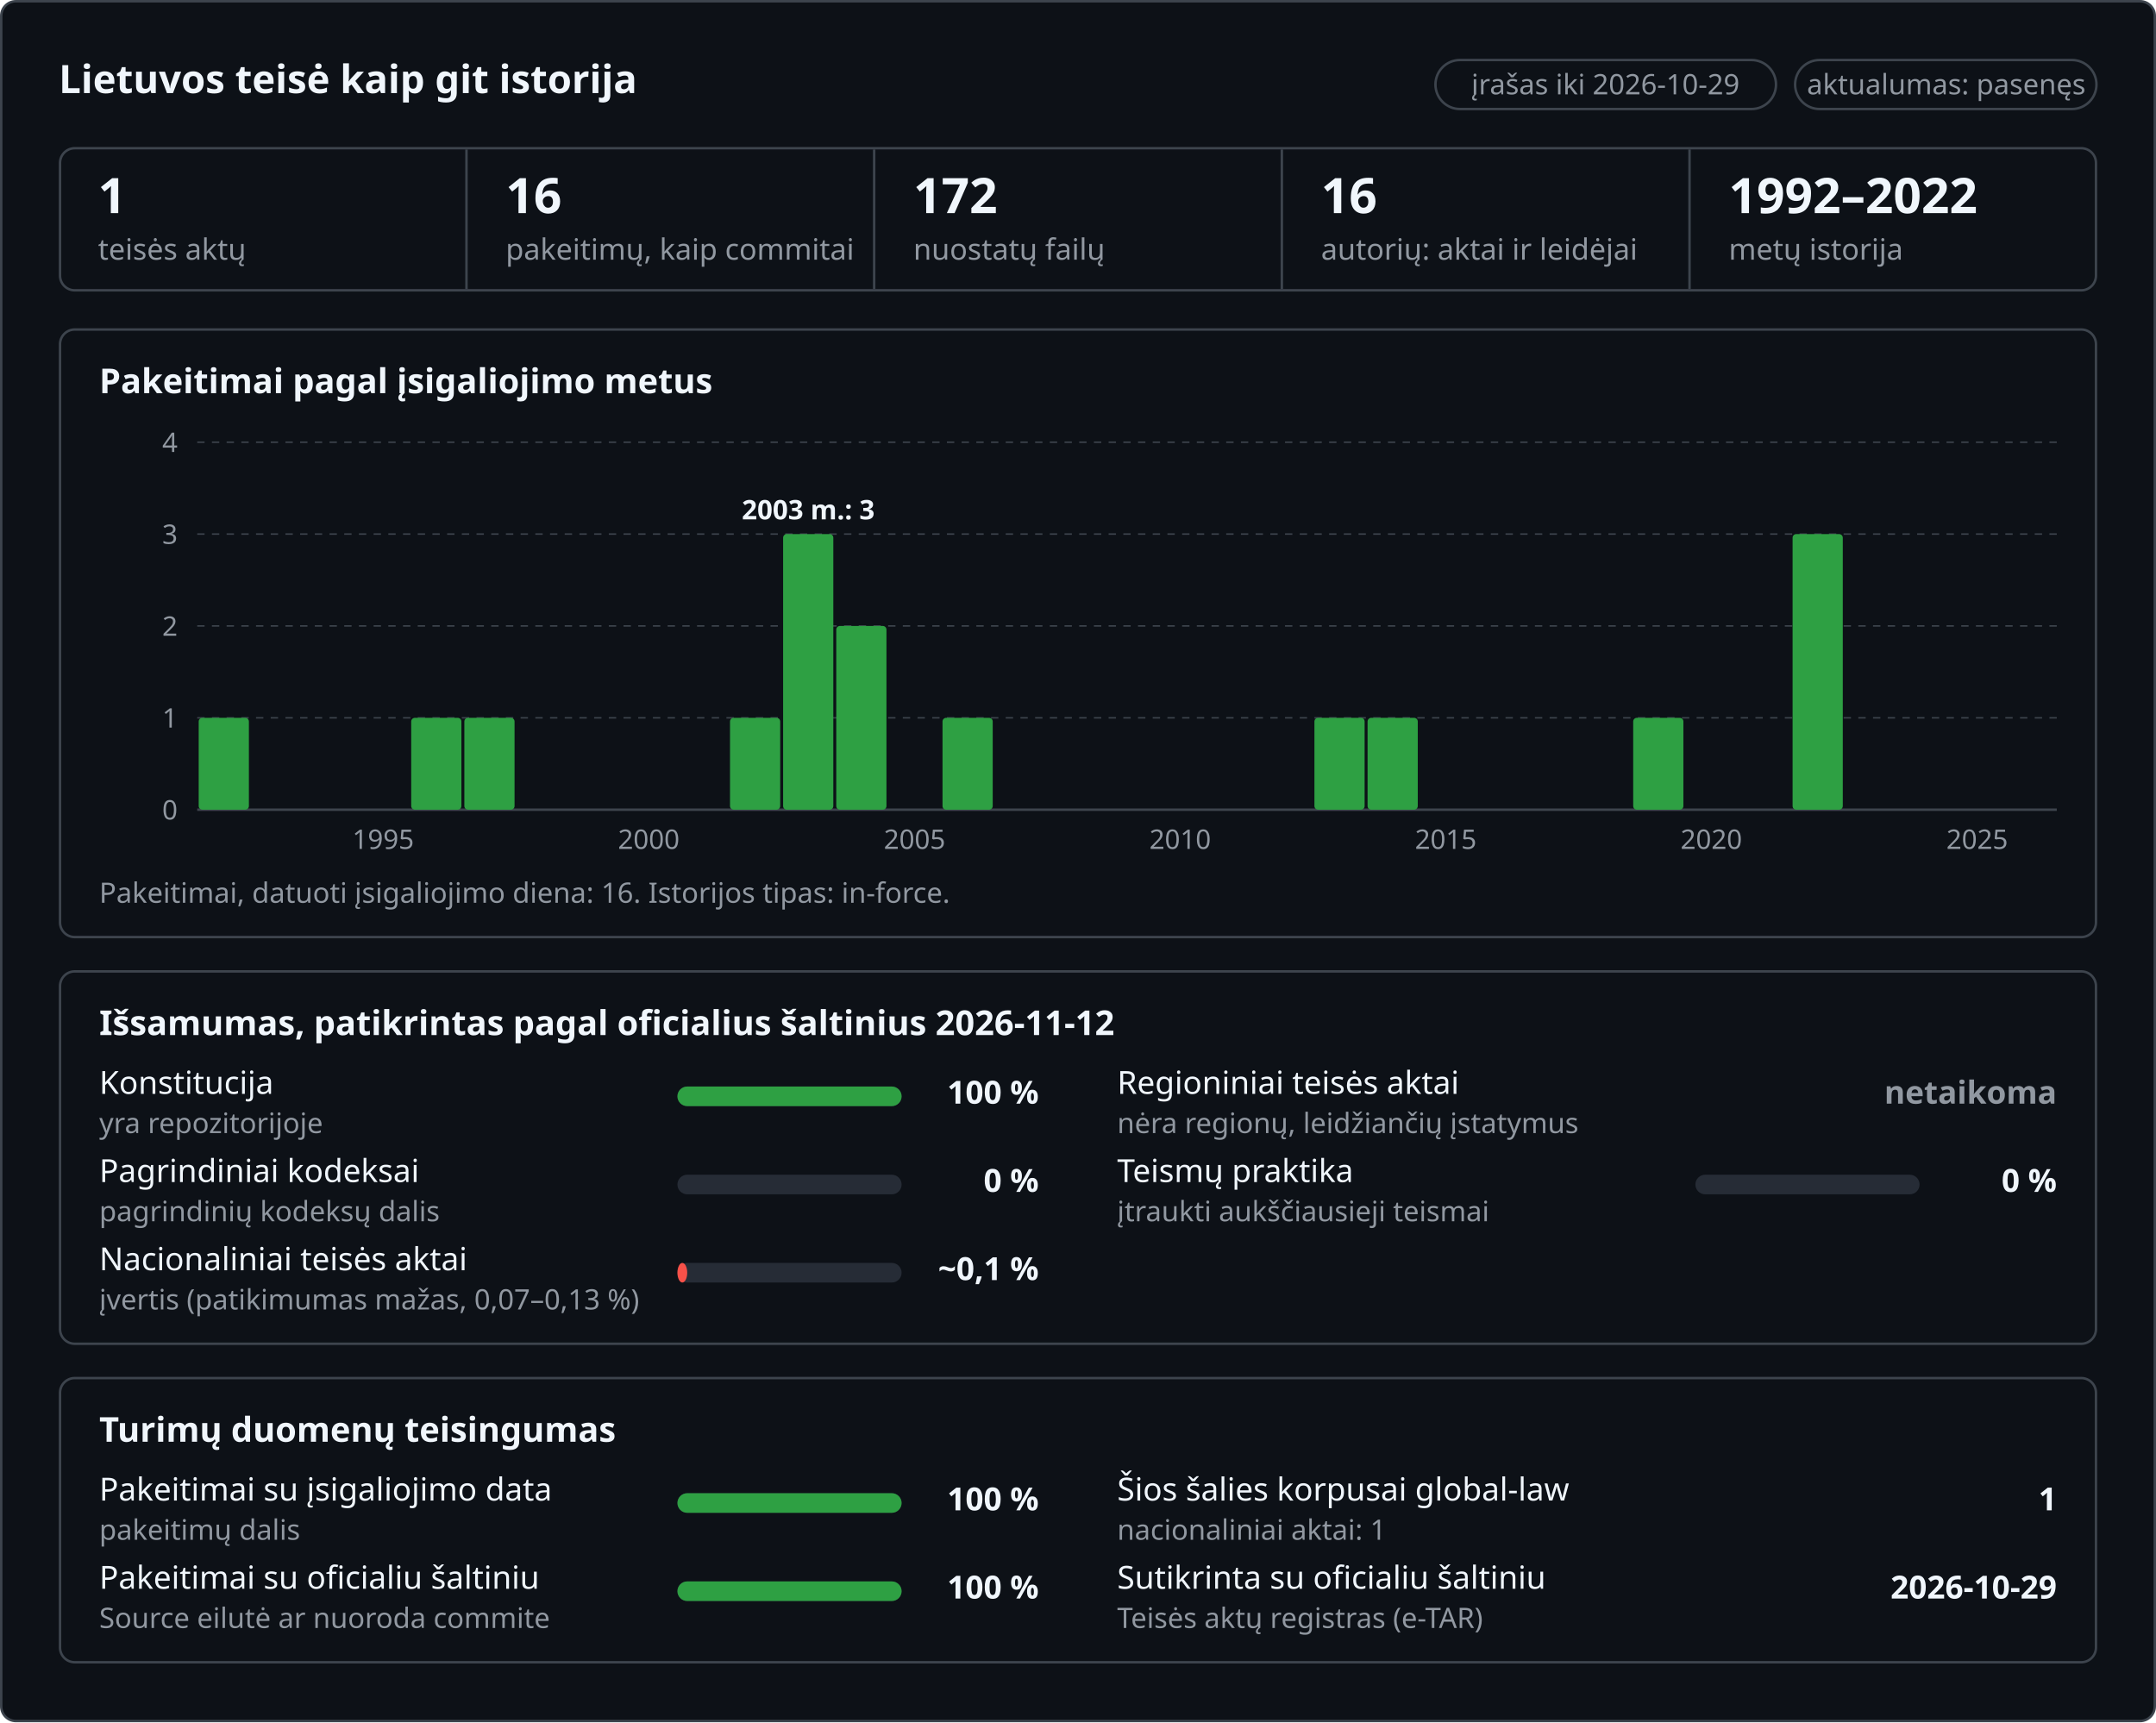
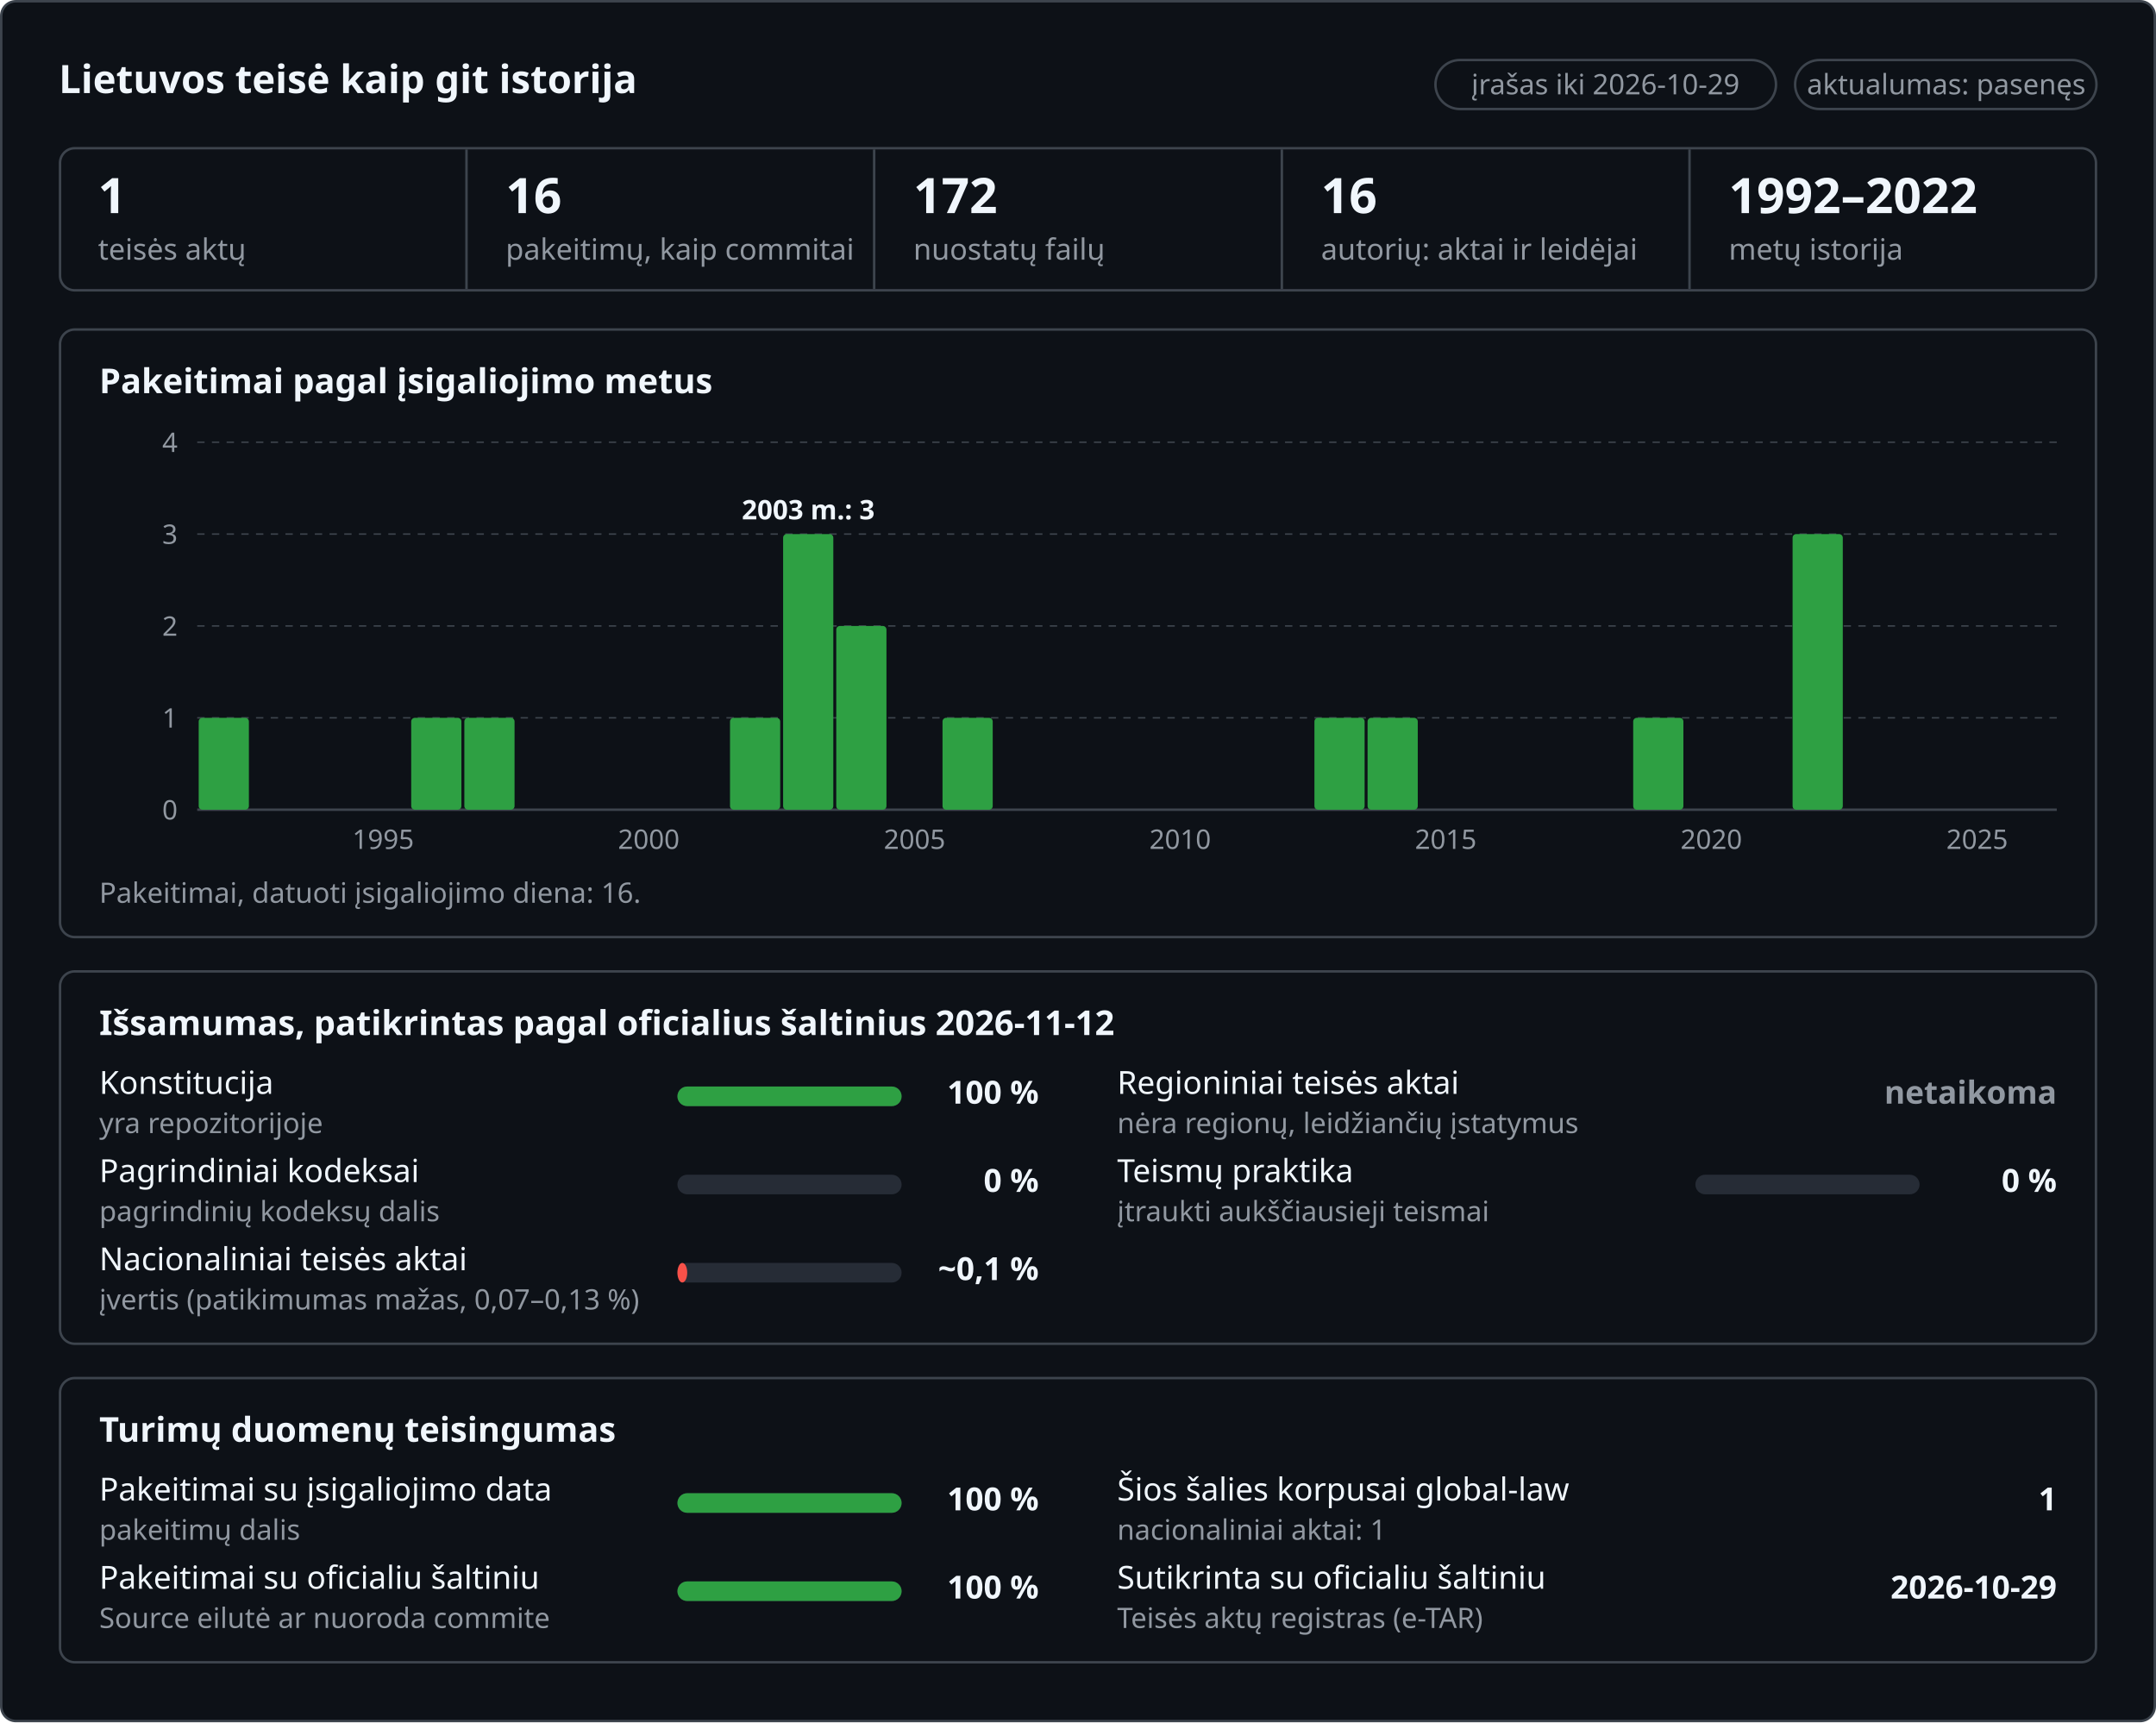
<svg xmlns="http://www.w3.org/2000/svg" width="880" height="703" viewBox="0 0 880 703" font-family="-apple-system,BlinkMacSystemFont,Segoe UI,Noto Sans,Helvetica,Arial,sans-serif">
  <rect x="0.5" y="0.5" width="879" height="702" rx="6" fill="#0d1117" stroke="#3d444d" />
  <text x="24" y="38" font-size="16" font-weight="600" fill="#f0f6fc">Lietuvos teisė kaip git istorija</text>
  <rect x="585.9" y="24.5" width="139" height="20" rx="10" fill="none" stroke="#3d444d" />
  <text x="655.3" y="38.5" font-size="11.5" font-weight="500" text-anchor="middle" fill="#9198a1">įrašas iki 2026-10-29</text>
  <rect x="732.7" y="24.5" width="123" height="20" rx="10" fill="none" stroke="#3d444d" />
  <text x="794.4" y="38.5" font-size="11.5" font-weight="500" text-anchor="middle" fill="#9198a1">aktualumas: pasenęs</text>
  <rect x="24.5" y="60.5" width="831" height="58" rx="6" fill="#0d1117" stroke="#3d444d" />
  <text x="40.0" y="87" font-size="20" font-weight="600" fill="#f0f6fc">1</text>
  <text x="40.0" y="106" font-size="12" fill="#9198a1">teisės aktų</text>
  <line x1="190.4" y1="61" x2="190.4" y2="118" stroke="#3d444d" />
  <text x="206.4" y="87" font-size="20" font-weight="600" fill="#f0f6fc">16</text>
  <text x="206.4" y="106" font-size="12" fill="#9198a1">pakeitimų, kaip commitai</text>
  <line x1="356.8" y1="61" x2="356.8" y2="118" stroke="#3d444d" />
  <text x="372.8" y="87" font-size="20" font-weight="600" fill="#f0f6fc">172</text>
  <text x="372.8" y="106" font-size="12" fill="#9198a1">nuostatų failų</text>
  <line x1="523.2" y1="61" x2="523.2" y2="118" stroke="#3d444d" />
  <text x="539.2" y="87" font-size="20" font-weight="600" fill="#f0f6fc">16</text>
  <text x="539.2" y="106" font-size="12" fill="#9198a1">autorių: aktai ir leidėjai</text>
  <line x1="689.6" y1="61" x2="689.6" y2="118" stroke="#3d444d" />
  <text x="705.6" y="87" font-size="20" font-weight="600" fill="#f0f6fc">1992–2022</text>
  <text x="705.6" y="106" font-size="12" fill="#9198a1">metų istorija</text>
  <rect x="24.5" y="134.5" width="831" height="248" rx="6" fill="#0d1117" stroke="#3d444d" />
  <text x="40.5" y="160.5" font-size="14" font-weight="600" fill="#f0f6fc">Pakeitimai pagal įsigaliojimo metus</text>
  <line x1="80.5" y1="330.5" x2="839.5" y2="330.5" stroke="#3d444d" stroke-width="1" />
  <text x="72.5" y="334.5" font-size="11" text-anchor="end" fill="#9198a1">0</text>
  <line x1="80.5" y1="293.0" x2="839.5" y2="293.0" stroke="#3d444d" stroke-width="0.6" stroke-dasharray="3 3" />
  <text x="72.5" y="297.0" font-size="11" text-anchor="end" fill="#9198a1">1</text>
  <line x1="80.5" y1="255.5" x2="839.5" y2="255.5" stroke="#3d444d" stroke-width="0.6" stroke-dasharray="3 3" />
  <text x="72.5" y="259.5" font-size="11" text-anchor="end" fill="#9198a1">2</text>
  <line x1="80.5" y1="218.0" x2="839.5" y2="218.0" stroke="#3d444d" stroke-width="0.6" stroke-dasharray="3 3" />
  <text x="72.5" y="222.0" font-size="11" text-anchor="end" fill="#9198a1">3</text>
  <line x1="80.5" y1="180.5" x2="839.5" y2="180.5" stroke="#3d444d" stroke-width="0.6" stroke-dasharray="3 3" />
  <text x="72.5" y="184.5" font-size="11" text-anchor="end" fill="#9198a1">4</text>
  <rect x="81.10" y="293.0" width="20.49" height="37.5" rx="1.5" fill="#2ea043" />
  <text x="156.4" y="346.5" font-size="11" text-anchor="middle" fill="#9198a1">1995</text>
  <rect x="167.84" y="293.0" width="20.49" height="37.5" rx="1.5" fill="#2ea043" />
  <rect x="189.53" y="293.0" width="20.49" height="37.5" rx="1.5" fill="#2ea043" />
  <text x="264.8" y="346.5" font-size="11" text-anchor="middle" fill="#9198a1">2000</text>
  <rect x="297.96" y="293.0" width="20.49" height="37.5" rx="1.5" fill="#2ea043" />
  <rect x="319.64" y="218.0" width="20.49" height="112.5" rx="1.5" fill="#2ea043" />
  <text x="329.9" y="212.0" font-size="11" font-weight="600" text-anchor="middle" fill="#f0f6fc">2003 m.: 3</text>
  <rect x="341.33" y="255.5" width="20.49" height="75.0" rx="1.5" fill="#2ea043" />
  <text x="373.3" y="346.5" font-size="11" text-anchor="middle" fill="#9198a1">2005</text>
  <rect x="384.70" y="293.0" width="20.49" height="37.5" rx="1.5" fill="#2ea043" />
  <text x="481.7" y="346.5" font-size="11" text-anchor="middle" fill="#9198a1">2010</text>
  <rect x="536.50" y="293.0" width="20.49" height="37.5" rx="1.5" fill="#2ea043" />
  <rect x="558.19" y="293.0" width="20.49" height="37.5" rx="1.5" fill="#2ea043" />
  <text x="590.1" y="346.5" font-size="11" text-anchor="middle" fill="#9198a1">2015</text>
  <rect x="666.61" y="293.0" width="20.49" height="37.5" rx="1.5" fill="#2ea043" />
  <text x="698.5" y="346.5" font-size="11" text-anchor="middle" fill="#9198a1">2020</text>
  <rect x="731.67" y="218.0" width="20.49" height="112.5" rx="1.5" fill="#2ea043" />
  <text x="807.0" y="346.5" font-size="11" text-anchor="middle" fill="#9198a1">2025</text>
-   <text x="40.5" y="368.5" font-size="11.5" fill="#9198a1">Pakeitimai, datuoti įsigaliojimo diena: 16. Istorijos tipas: in-force.</text>
+   <text x="40.5" y="368.5" font-size="11.5" fill="#9198a1">Pakeitimai, datuoti įsigaliojimo diena: 16.</text>
  <rect x="24.5" y="396.5" width="831" height="152" rx="6" fill="#0d1117" stroke="#3d444d" />
  <text x="40.5" y="422.5" font-size="14" font-weight="600" fill="#f0f6fc">Išsamumas, patikrintas pagal oficialius šaltinius 2026-11-12</text>
  <text x="40.5" y="446.5" font-size="13" fill="#f0f6fc">Konstitucija</text>
  <text x="40.5" y="462.5" font-size="11.5" fill="#9198a1">yra repozitorijoje</text>
  <g>
    <rect x="276.5" y="443.5" width="91.5" height="8" rx="4" fill="#262c36" />
    <rect x="276.5" y="443.5" width="91.5" height="8" rx="4" fill="#2ea043" />
  </g>
  <text x="424.0" y="450.5" font-size="13" font-weight="600" text-anchor="end" fill="#f0f6fc">100 %</text>
  <text x="40.5" y="482.5" font-size="13" fill="#f0f6fc">Pagrindiniai kodeksai</text>
  <text x="40.5" y="498.5" font-size="11.5" fill="#9198a1">pagrindinių kodeksų dalis</text>
  <g>
    <rect x="276.5" y="479.5" width="91.5" height="8" rx="4" fill="#262c36" />
  </g>
  <text x="424.0" y="486.5" font-size="13" font-weight="600" text-anchor="end" fill="#f0f6fc">0 %</text>
  <text x="40.5" y="518.5" font-size="13" fill="#f0f6fc">Nacionaliniai teisės aktai</text>
  <text x="40.5" y="534.5" font-size="11.5" fill="#9198a1">įvertis (patikimumas mažas, 0,07–0,13 %)</text>
  <g>
    <rect x="276.5" y="515.5" width="91.5" height="8" rx="4" fill="#262c36" />
    <rect x="276.5" y="515.5" width="4.0" height="8" rx="4" fill="#f85149" />
  </g>
  <text x="424.0" y="522.5" font-size="13" font-weight="600" text-anchor="end" fill="#f0f6fc">~0,1 %</text>
  <text x="456.0" y="446.5" font-size="13" fill="#f0f6fc">Regioniniai teisės aktai</text>
  <text x="456.0" y="462.5" font-size="11.5" fill="#9198a1">nėra regionų, leidžiančių įstatymus</text>
  <text x="839.5" y="450.5" font-size="13" font-weight="600" text-anchor="end" fill="#9198a1">netaikoma</text>
  <text x="456.0" y="482.5" font-size="13" fill="#f0f6fc">Teismų praktika</text>
  <text x="456.0" y="498.5" font-size="11.5" fill="#9198a1">įtraukti aukščiausieji teismai</text>
  <g>
    <rect x="692.0" y="479.5" width="91.5" height="8" rx="4" fill="#262c36" />
  </g>
  <text x="839.5" y="486.5" font-size="13" font-weight="600" text-anchor="end" fill="#f0f6fc">0 %</text>
  <rect x="24.5" y="562.5" width="831" height="116" rx="6" fill="#0d1117" stroke="#3d444d" />
  <text x="40.5" y="588.5" font-size="14" font-weight="600" fill="#f0f6fc">Turimų duomenų teisingumas</text>
  <text x="40.5" y="612.5" font-size="13" fill="#f0f6fc">Pakeitimai su įsigaliojimo data</text>
  <text x="40.5" y="628.5" font-size="11.5" fill="#9198a1">pakeitimų dalis</text>
  <g>
    <rect x="276.5" y="609.5" width="91.5" height="8" rx="4" fill="#262c36" />
    <rect x="276.5" y="609.5" width="91.5" height="8" rx="4" fill="#2ea043" />
  </g>
  <text x="424.0" y="616.5" font-size="13" font-weight="600" text-anchor="end" fill="#f0f6fc">100 %</text>
  <text x="40.5" y="648.5" font-size="13" fill="#f0f6fc">Pakeitimai su oficialiu šaltiniu</text>
  <text x="40.5" y="664.5" font-size="11.5" fill="#9198a1">Source eilutė ar nuoroda commite</text>
  <g>
    <rect x="276.5" y="645.5" width="91.5" height="8" rx="4" fill="#262c36" />
    <rect x="276.5" y="645.5" width="91.5" height="8" rx="4" fill="#2ea043" />
  </g>
  <text x="424.0" y="652.5" font-size="13" font-weight="600" text-anchor="end" fill="#f0f6fc">100 %</text>
  <text x="456.0" y="612.5" font-size="13" fill="#f0f6fc">Šios šalies korpusai global-law</text>
  <text x="456.0" y="628.5" font-size="11.5" fill="#9198a1">nacionaliniai aktai: 1</text>
  <text x="839.5" y="616.5" font-size="13" font-weight="600" text-anchor="end" fill="#f0f6fc">1</text>
  <text x="456.0" y="648.5" font-size="13" fill="#f0f6fc">Sutikrinta su oficialiu šaltiniu</text>
  <text x="456.0" y="664.5" font-size="11.5" fill="#9198a1">Teisės aktų registras (e-TAR)</text>
  <text x="839.5" y="652.5" font-size="13" font-weight="600" text-anchor="end" fill="#f0f6fc">2026-10-29</text>
</svg>
